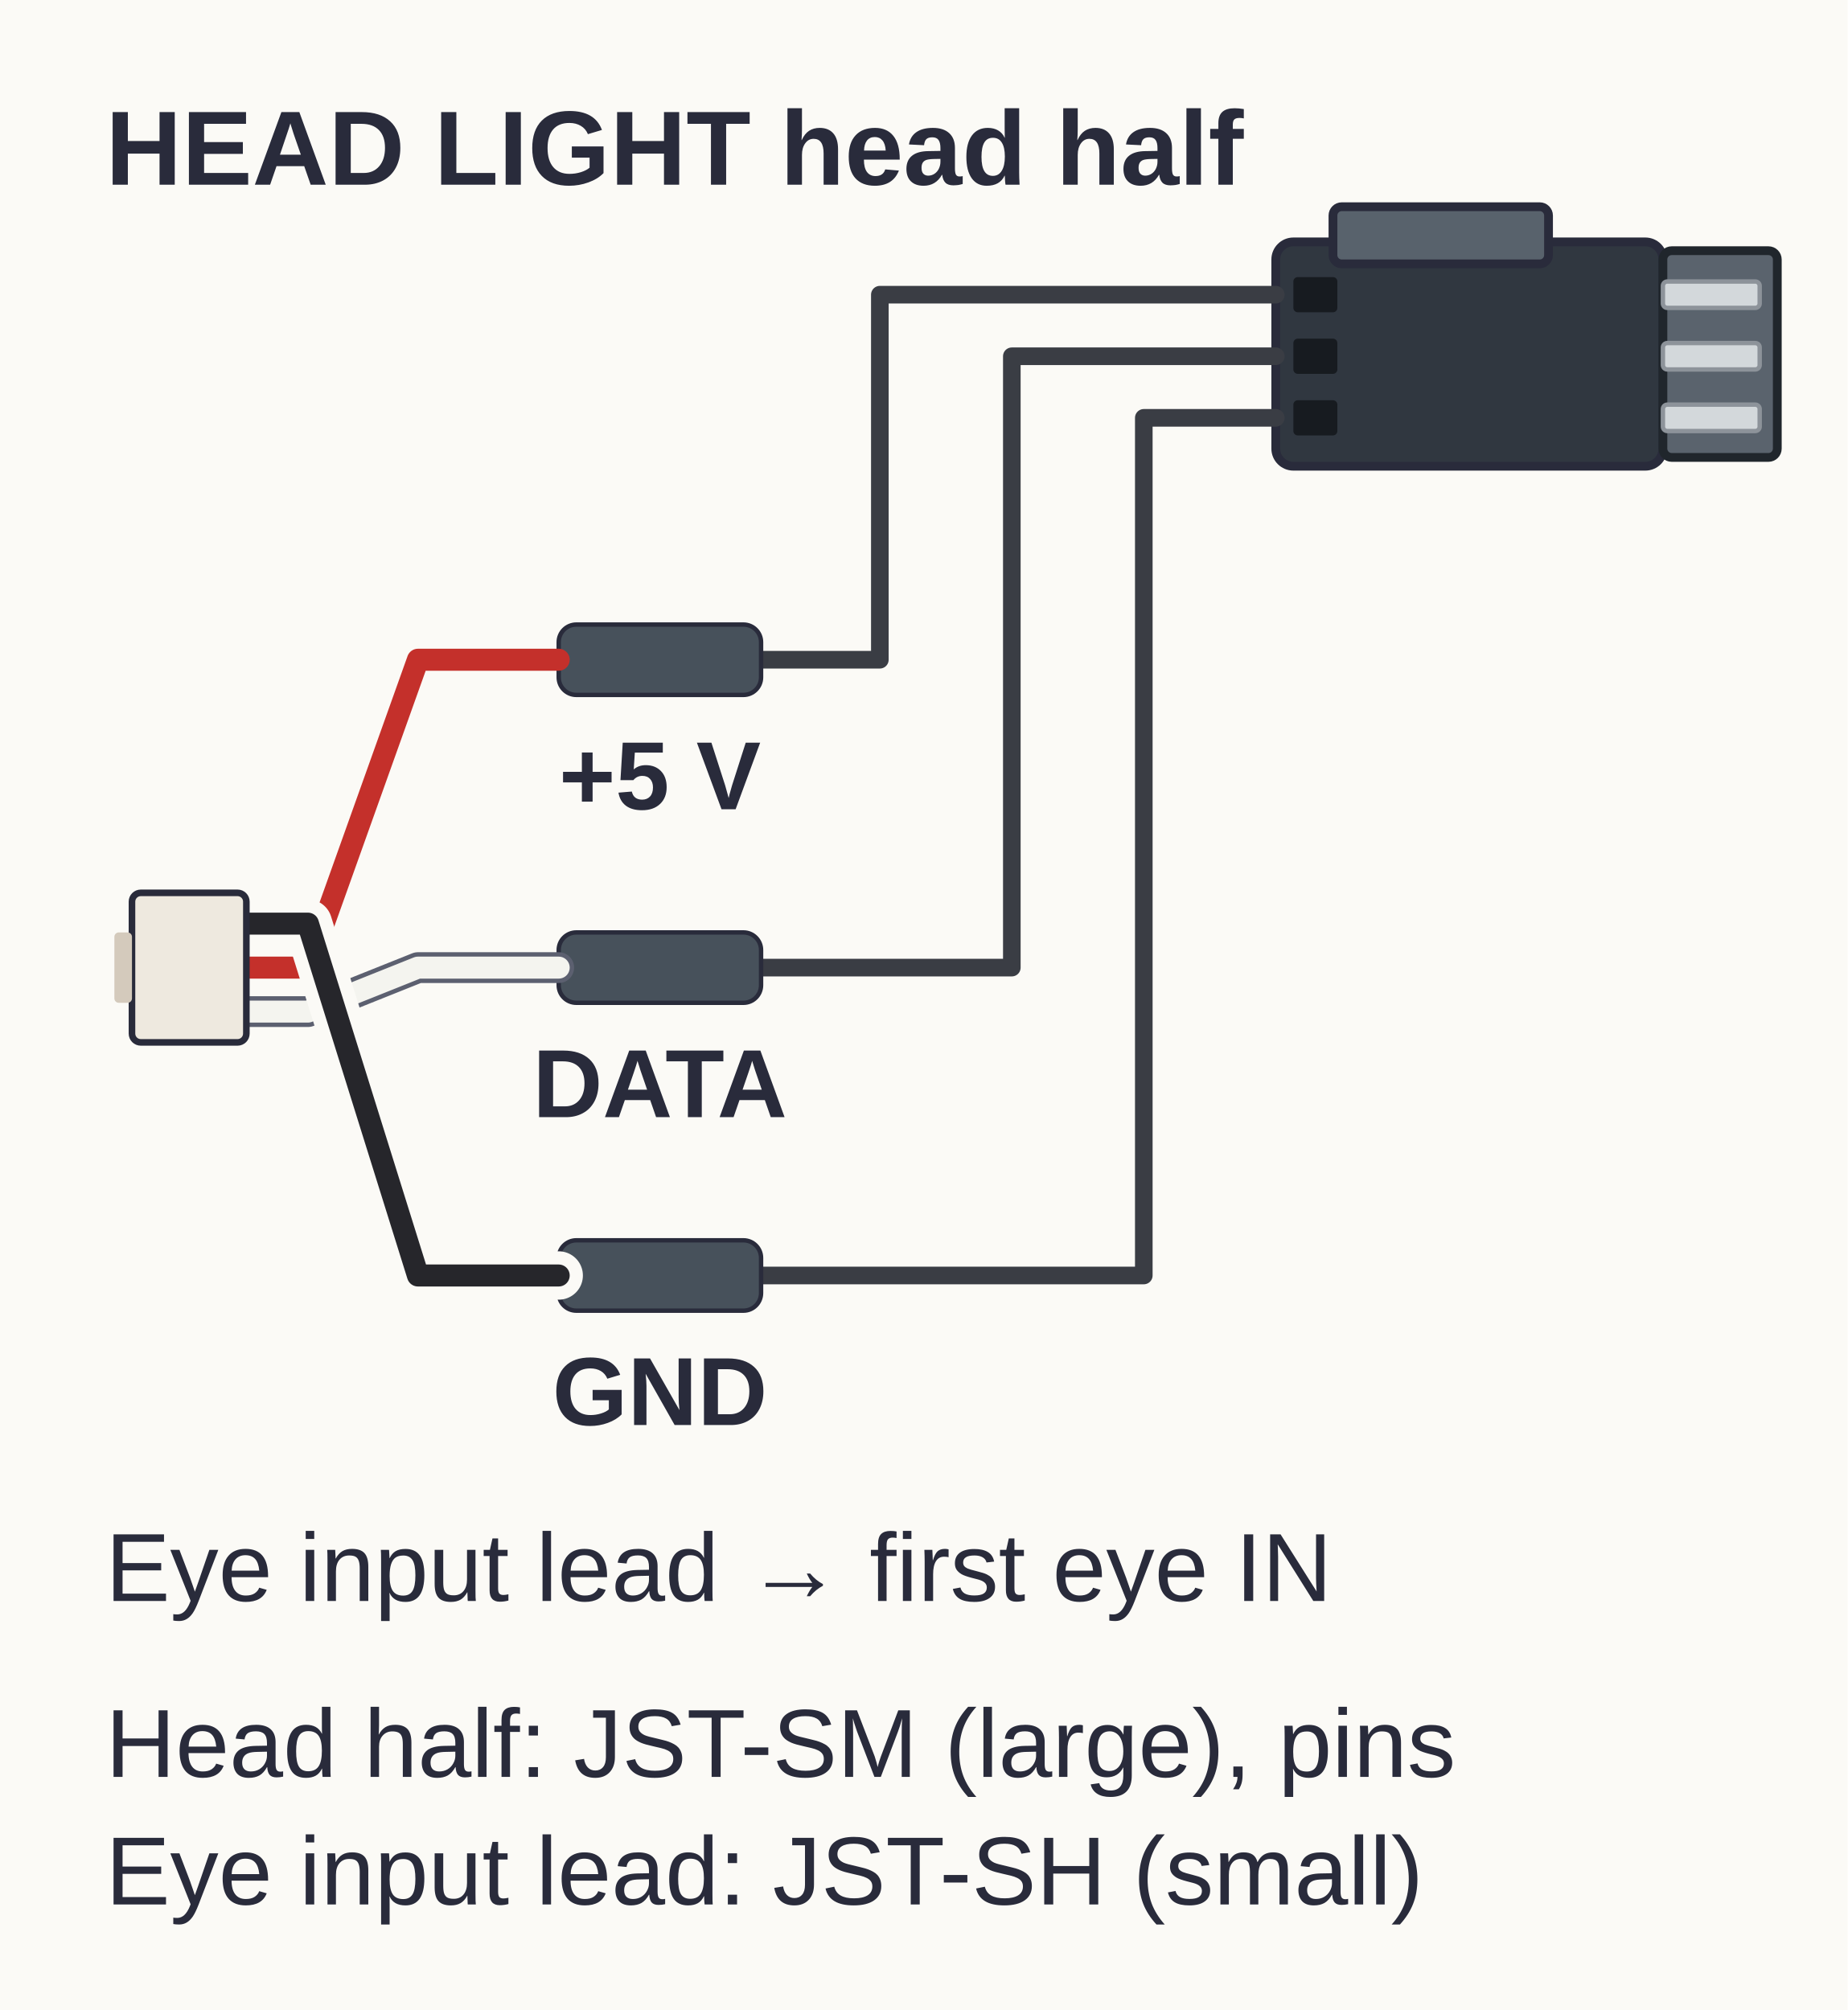
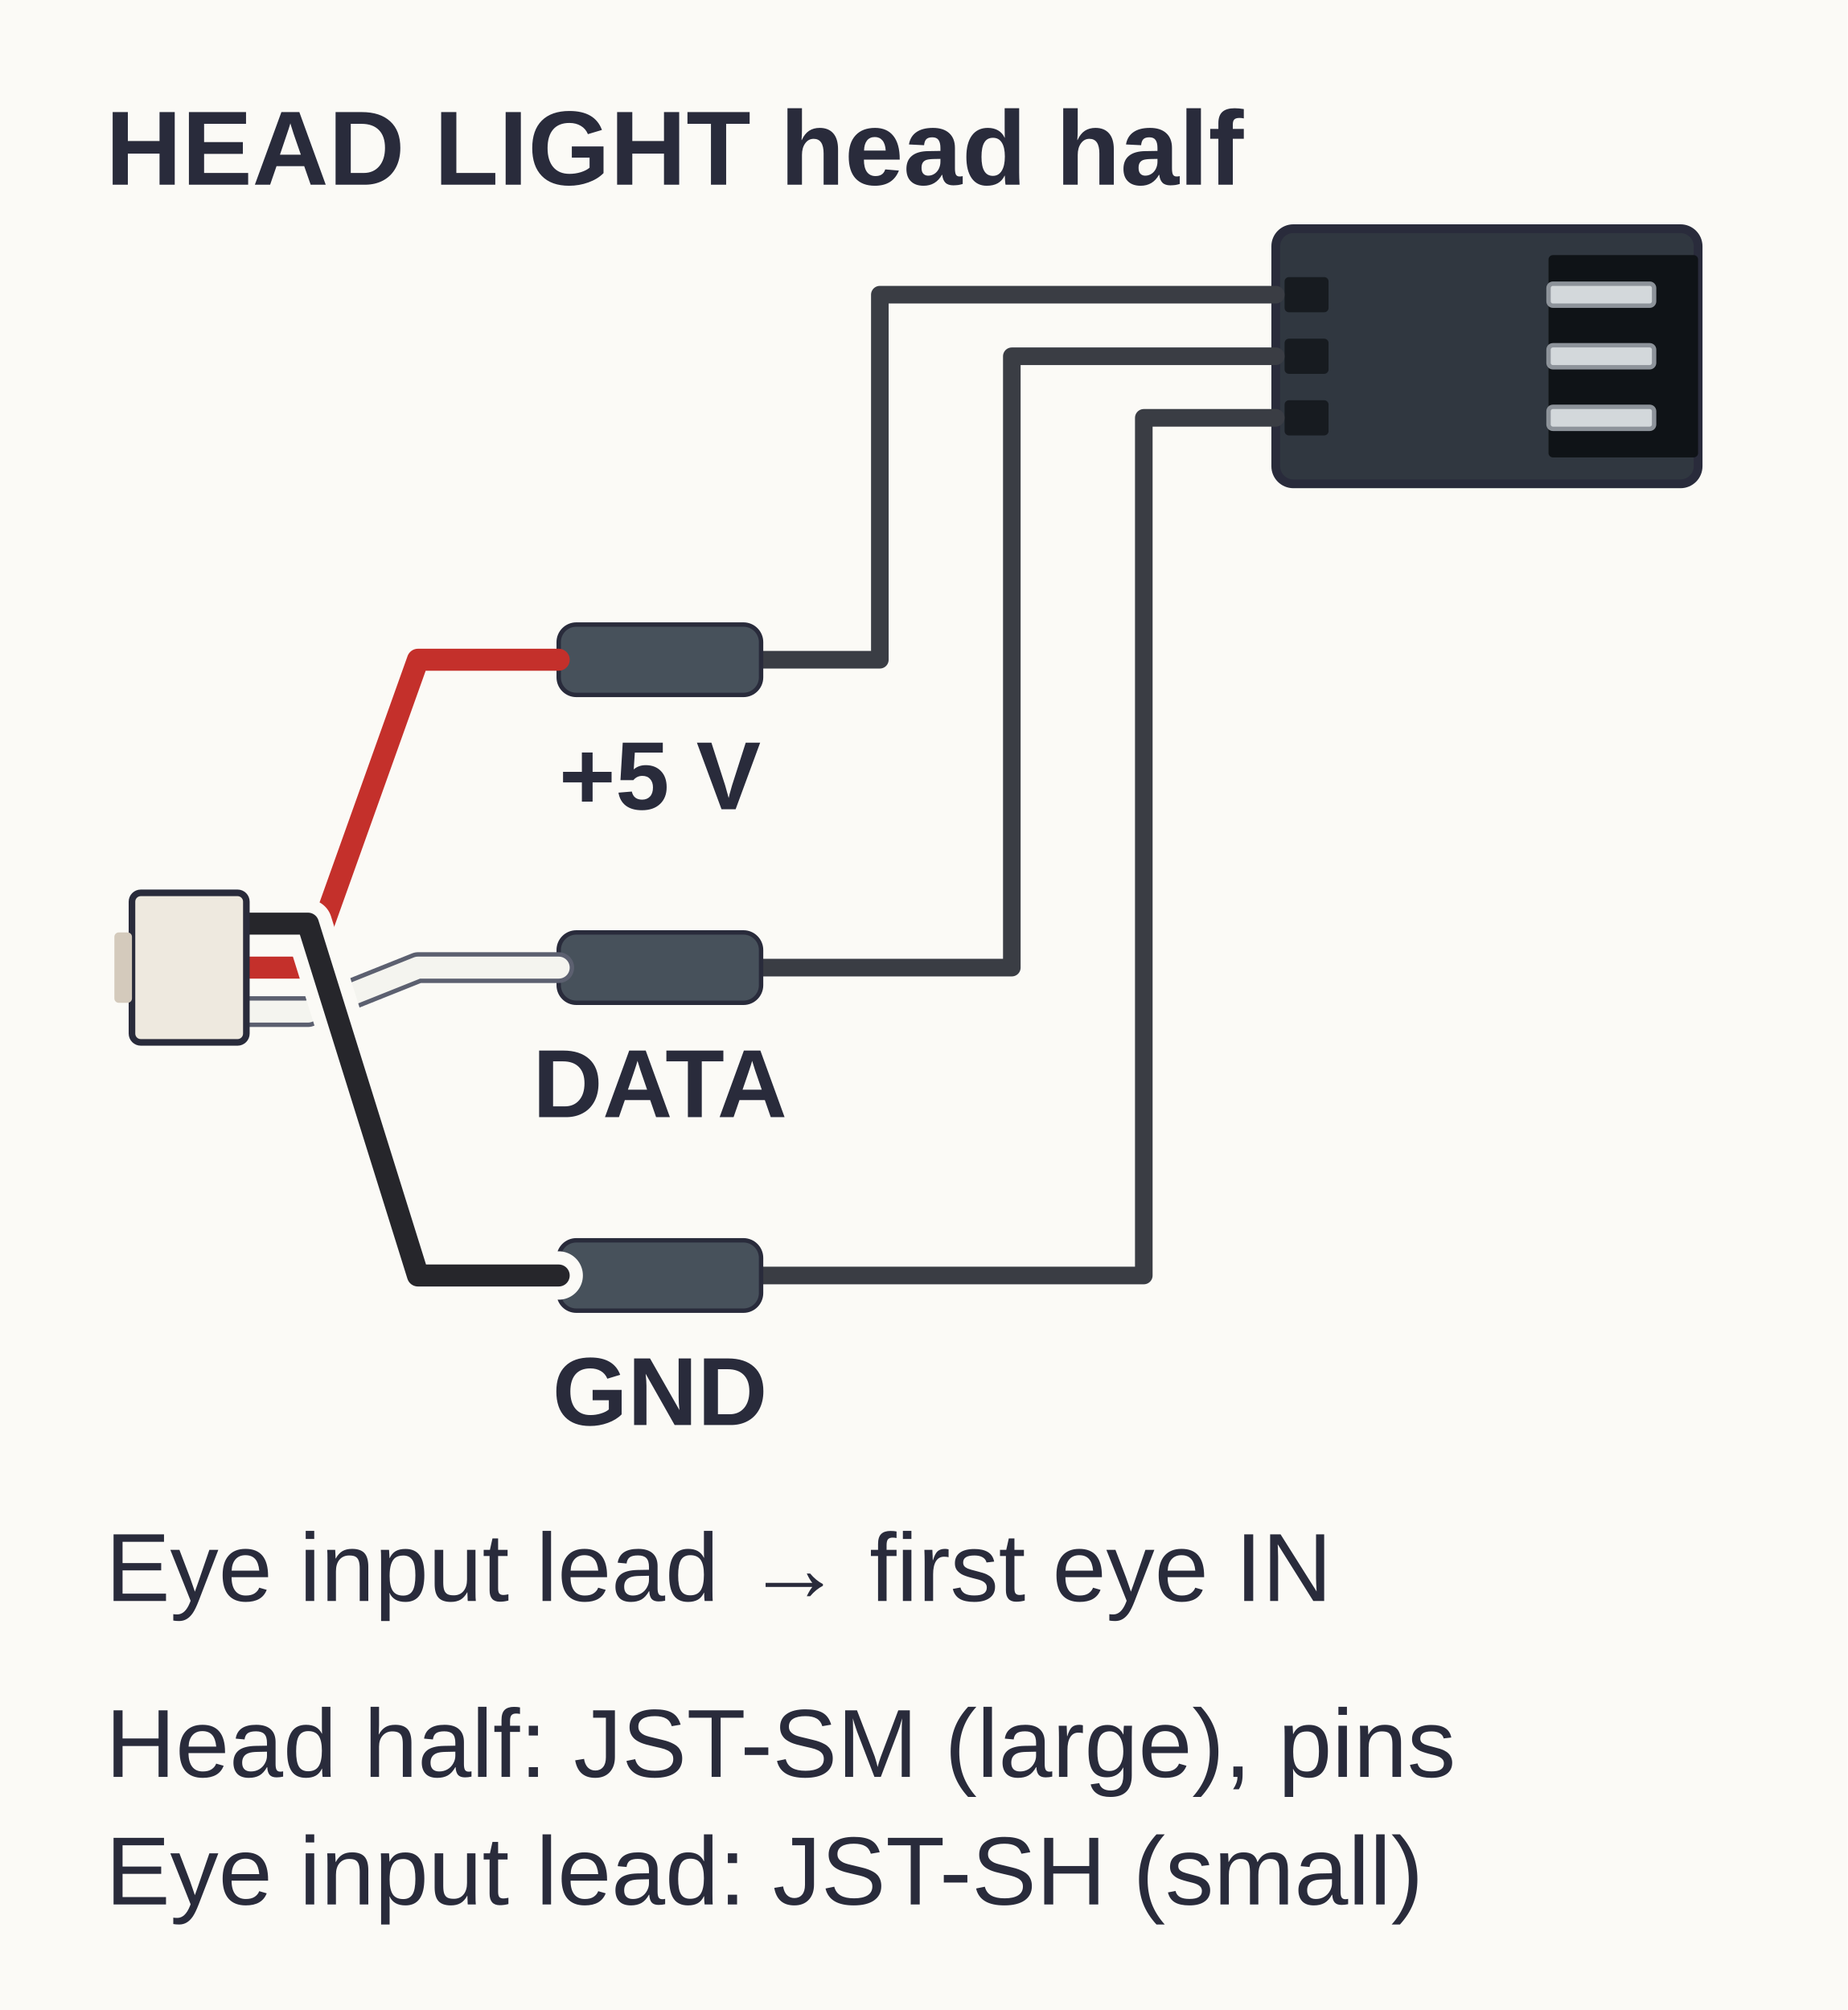
<svg xmlns="http://www.w3.org/2000/svg" viewBox="0 80 420 457" width="420" height="457" role="img">
  <defs>
    <marker id="arrow" viewBox="0 0 10 10" refX="8" refY="5" markerWidth="7" markerHeight="7" orient="auto-start-reverse">
      <path d="M0 0 L10 5 L0 10z" fill="#2f6fb5" />
    </marker>
  </defs>
  <rect x="0" y="80" width="420" height="457" fill="#fbfaf6" />
  <text x="24" y="122" font-family="Arial,Helvetica,sans-serif" font-size="24" fill="#292b3b" font-weight="700" text-anchor="start">HEAD LIGHT head half</text>
-   <rect x="290" y="135" width="88" height="51" rx="4" fill="#303740" stroke="#292b3b" stroke-width="2" />
-   <rect x="303" y="127" width="49" height="13" rx="2" fill="#58626c" stroke="#292b3b" stroke-width="2" />
-   <rect x="294" y="143" width="10" height="8" rx="1" fill="#171b20" stroke="none" stroke-width="2" />
-   <rect x="294" y="157" width="10" height="8" rx="1" fill="#171b20" stroke="none" stroke-width="2" />
-   <rect x="294" y="171" width="10" height="8" rx="1" fill="#171b20" stroke="none" stroke-width="2" />
-   <rect x="378" y="137" width="26" height="47" rx="2" fill="#5a636d" stroke="#20262c" stroke-width="2" />
-   <rect x="378" y="144" width="22" height="6" rx="1" fill="#d3d8db" stroke="#8d939a" stroke-width="1" />
-   <rect x="378" y="158" width="22" height="6" rx="1" fill="#d3d8db" stroke="#8d939a" stroke-width="1" />
-   <rect x="378" y="172" width="22" height="6" rx="1" fill="#d3d8db" stroke="#8d939a" stroke-width="1" />
+   <rect x="290" y="132" width="96" height="58" rx="4" fill="#303740" stroke="#292b3b" stroke-width="2" />
+   <rect x="352" y="138" width="34" height="46" rx="1" fill="#0f1317" stroke="none" stroke-width="2" />
+   <rect x="352" y="144.5" width="24" height="5" rx="1" fill="#d3d8db" stroke="#8d939a" stroke-width="1" />
+   <rect x="352" y="158.5" width="24" height="5" rx="1" fill="#d3d8db" stroke="#8d939a" stroke-width="1" />
+   <rect x="352" y="172.5" width="24" height="5" rx="1" fill="#d3d8db" stroke="#8d939a" stroke-width="1" />
+   <rect x="292" y="143" width="10" height="8" rx="1" fill="#171b20" stroke="none" stroke-width="2" />
+   <rect x="292" y="157" width="10" height="8" rx="1" fill="#171b20" stroke="none" stroke-width="2" />
+   <rect x="292" y="171" width="10" height="8" rx="1" fill="#171b20" stroke="none" stroke-width="2" />
  <path d="M290 147 L200 147 L200 230 L150 230" fill="none" stroke="#3a3d44" stroke-width="4" stroke-linejoin="round" stroke-linecap="round" />
  <rect x="127" y="222" width="46" height="16" rx="4" fill="#47515b" stroke="#292b3b" stroke-width="1" />
  <text x="150" y="264" font-family="Arial,Helvetica,sans-serif" font-size="22" fill="#292b3b" font-weight="700" text-anchor="middle">+5 V</text>
  <path d="M290 161 L230 161 L230 300 L150 300" fill="none" stroke="#3a3d44" stroke-width="4" stroke-linejoin="round" stroke-linecap="round" />
  <rect x="127" y="292" width="46" height="16" rx="4" fill="#47515b" stroke="#292b3b" stroke-width="1" />
  <text x="150" y="334" font-family="Arial,Helvetica,sans-serif" font-size="22" fill="#292b3b" font-weight="700" text-anchor="middle">DATA</text>
  <path d="M290 175 L260 175 L260 370 L150 370" fill="none" stroke="#3a3d44" stroke-width="4" stroke-linejoin="round" stroke-linecap="round" />
  <rect x="127" y="362" width="46" height="16" rx="4" fill="#47515b" stroke="#292b3b" stroke-width="1" />
  <text x="150" y="404" font-family="Arial,Helvetica,sans-serif" font-size="22" fill="#292b3b" font-weight="700" text-anchor="middle">GND</text>
  <path d="M127 230 L95 230 L70 300 L56 300" fill="none" stroke="#c4302b" stroke-width="5" stroke-linejoin="round" stroke-linecap="round" />
  <path d="M127 300 L95 300 L70 310 L56 310" fill="none" stroke="#5c6070" stroke-width="7" stroke-linejoin="round" stroke-linecap="round" />
  <path d="M127 300 L95 300 L70 310 L56 310" fill="none" stroke="#f4f4ef" stroke-width="5" stroke-linejoin="round" stroke-linecap="round" />
  <path d="M127 370 L95 370 L70 290 L56 290" fill="none" stroke="#fbfaf6" stroke-width="11" stroke-linejoin="round" stroke-linecap="round" />
  <path d="M127 370 L95 370 L70 290 L56 290" fill="none" stroke="#26262b" stroke-width="5" stroke-linejoin="round" stroke-linecap="round" />
  <rect x="30" y="283" width="26" height="34" rx="2" fill="#eee9df" stroke="#292b3b" stroke-width="1.5" />
  <rect x="26" y="292" width="4" height="16" rx="1" fill="#d4cabc" stroke="none" stroke-width="2" />
  <text x="24" y="444" font-family="Arial,Helvetica,sans-serif" font-size="22" fill="#292b3b" font-weight="400" text-anchor="start">Eye input lead → first eye IN</text>
  <text x="24" y="484" font-family="Arial,Helvetica,sans-serif" font-size="22" fill="#292b3b" font-weight="400" text-anchor="start">Head half: JST-SM (large), pins</text>
  <text x="24" y="513" font-family="Arial,Helvetica,sans-serif" font-size="22" fill="#292b3b" font-weight="400" text-anchor="start">Eye input lead: JST-SH (small)</text>
</svg>
